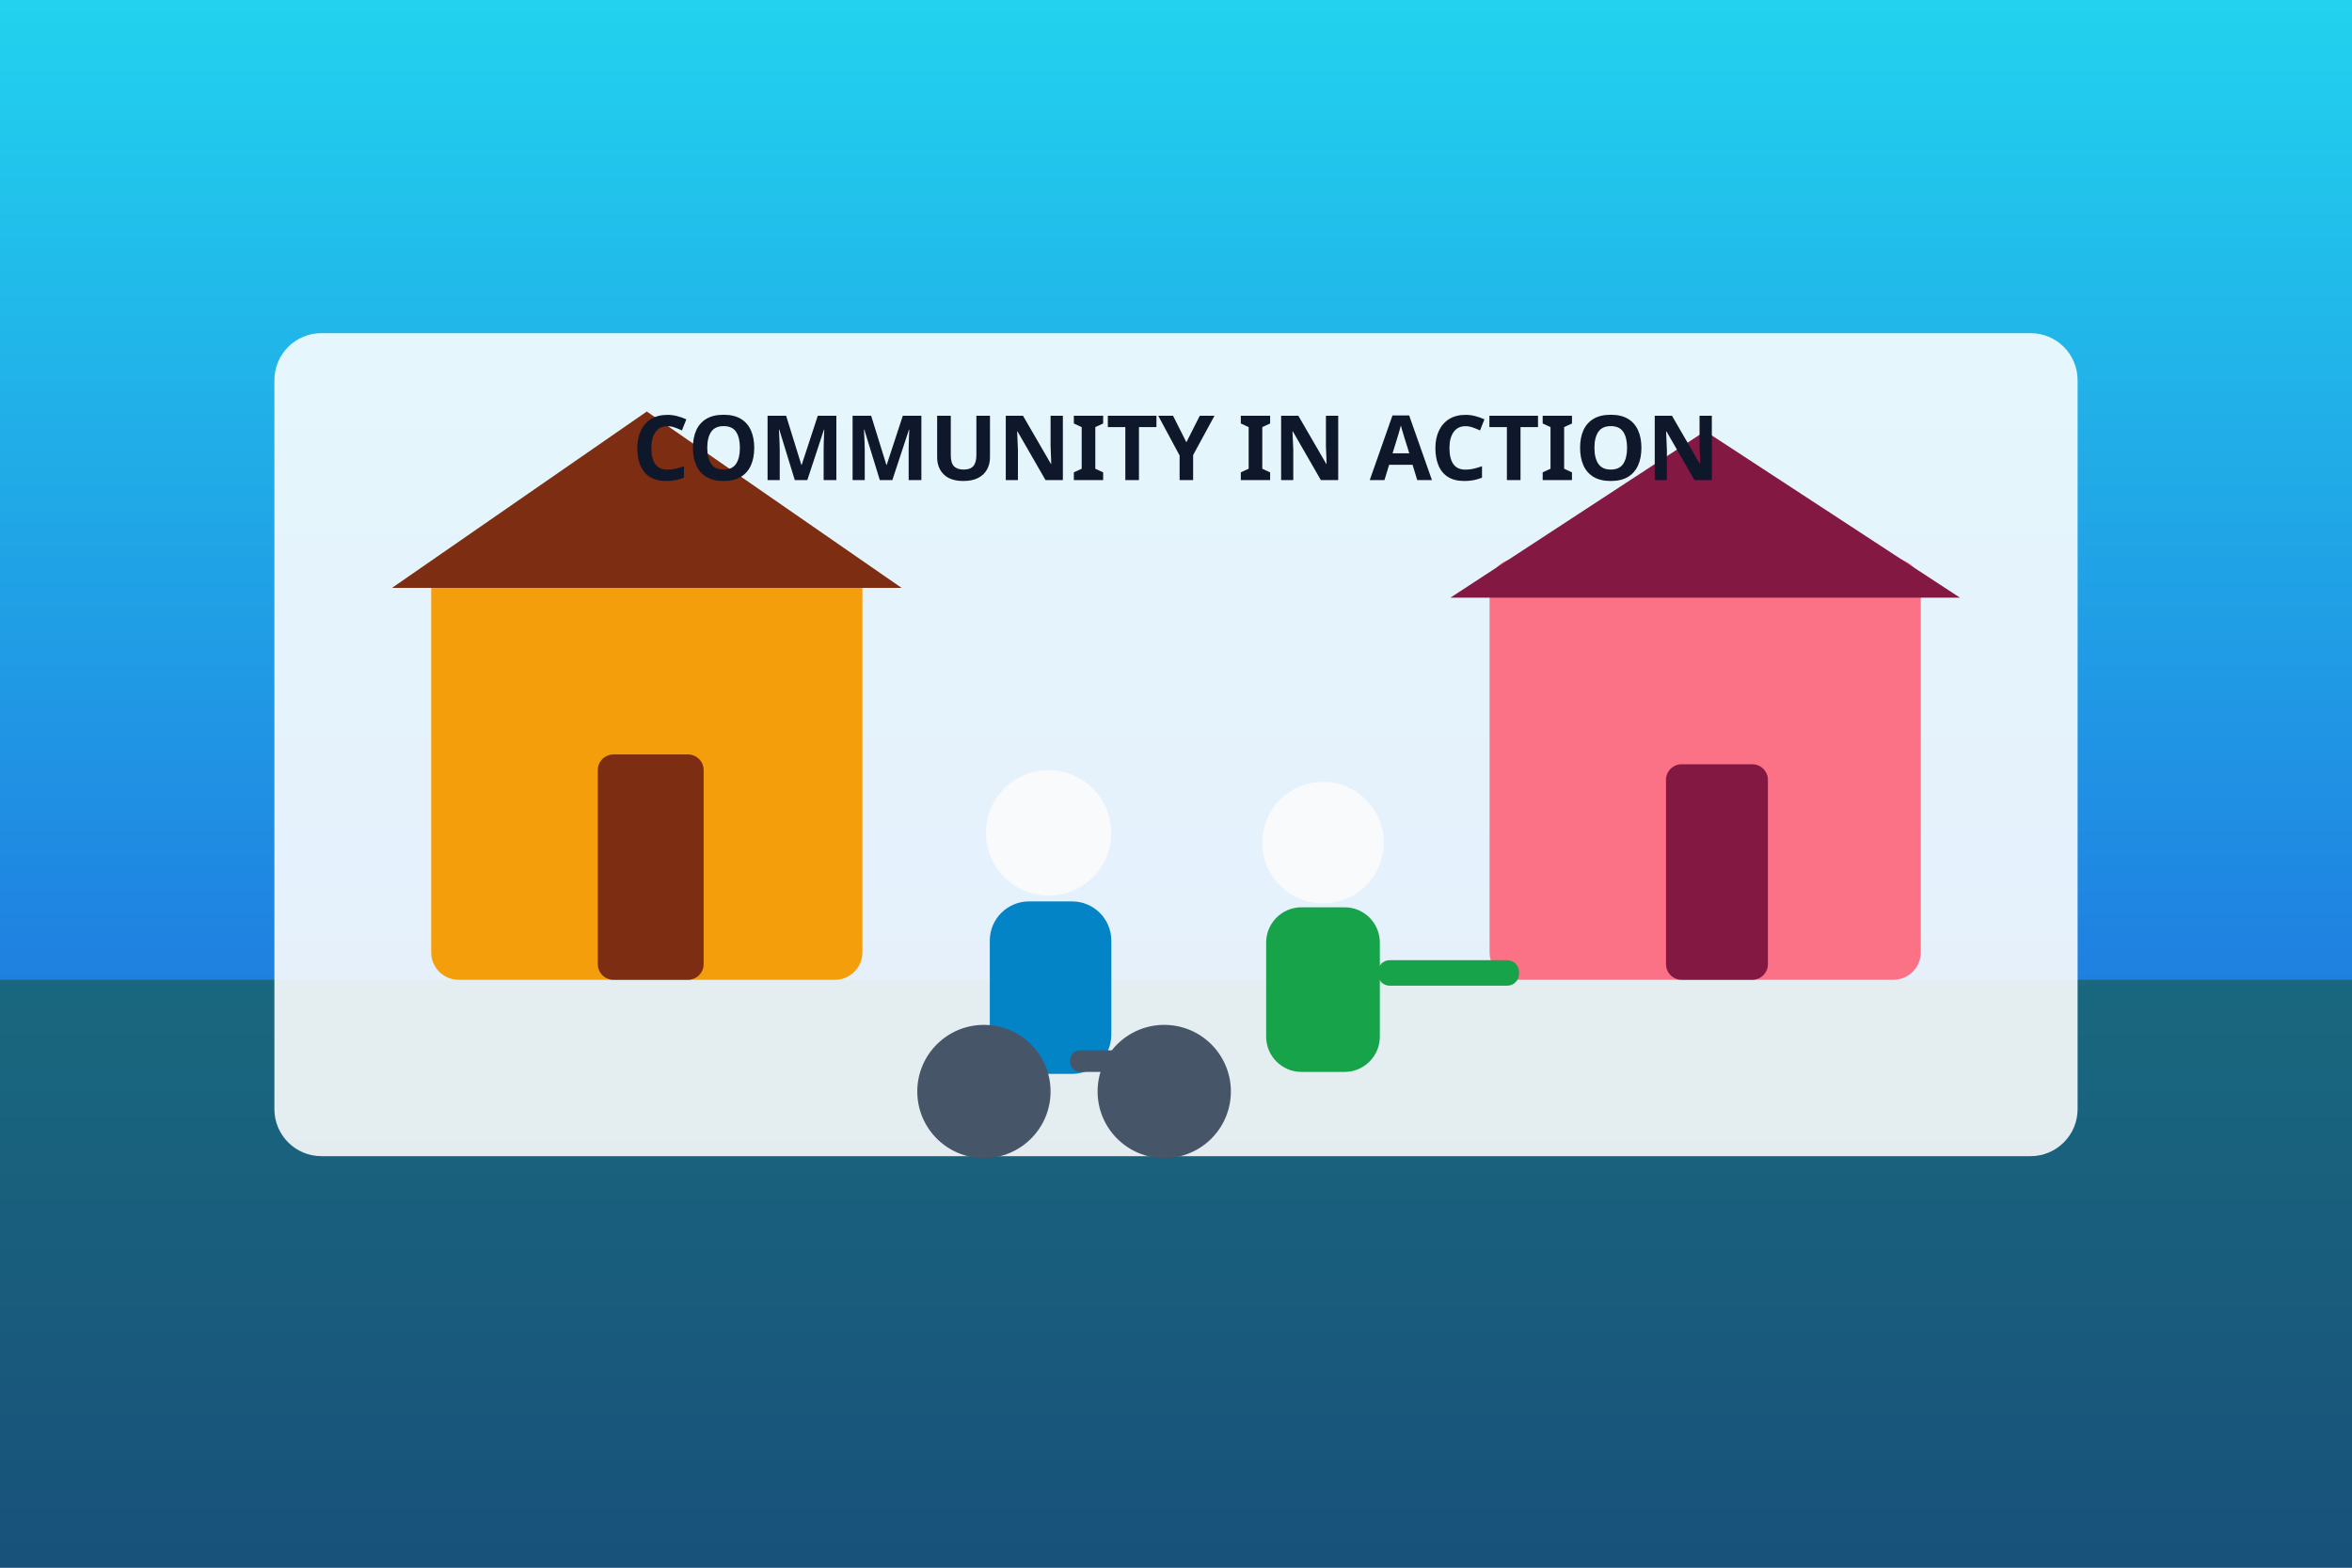
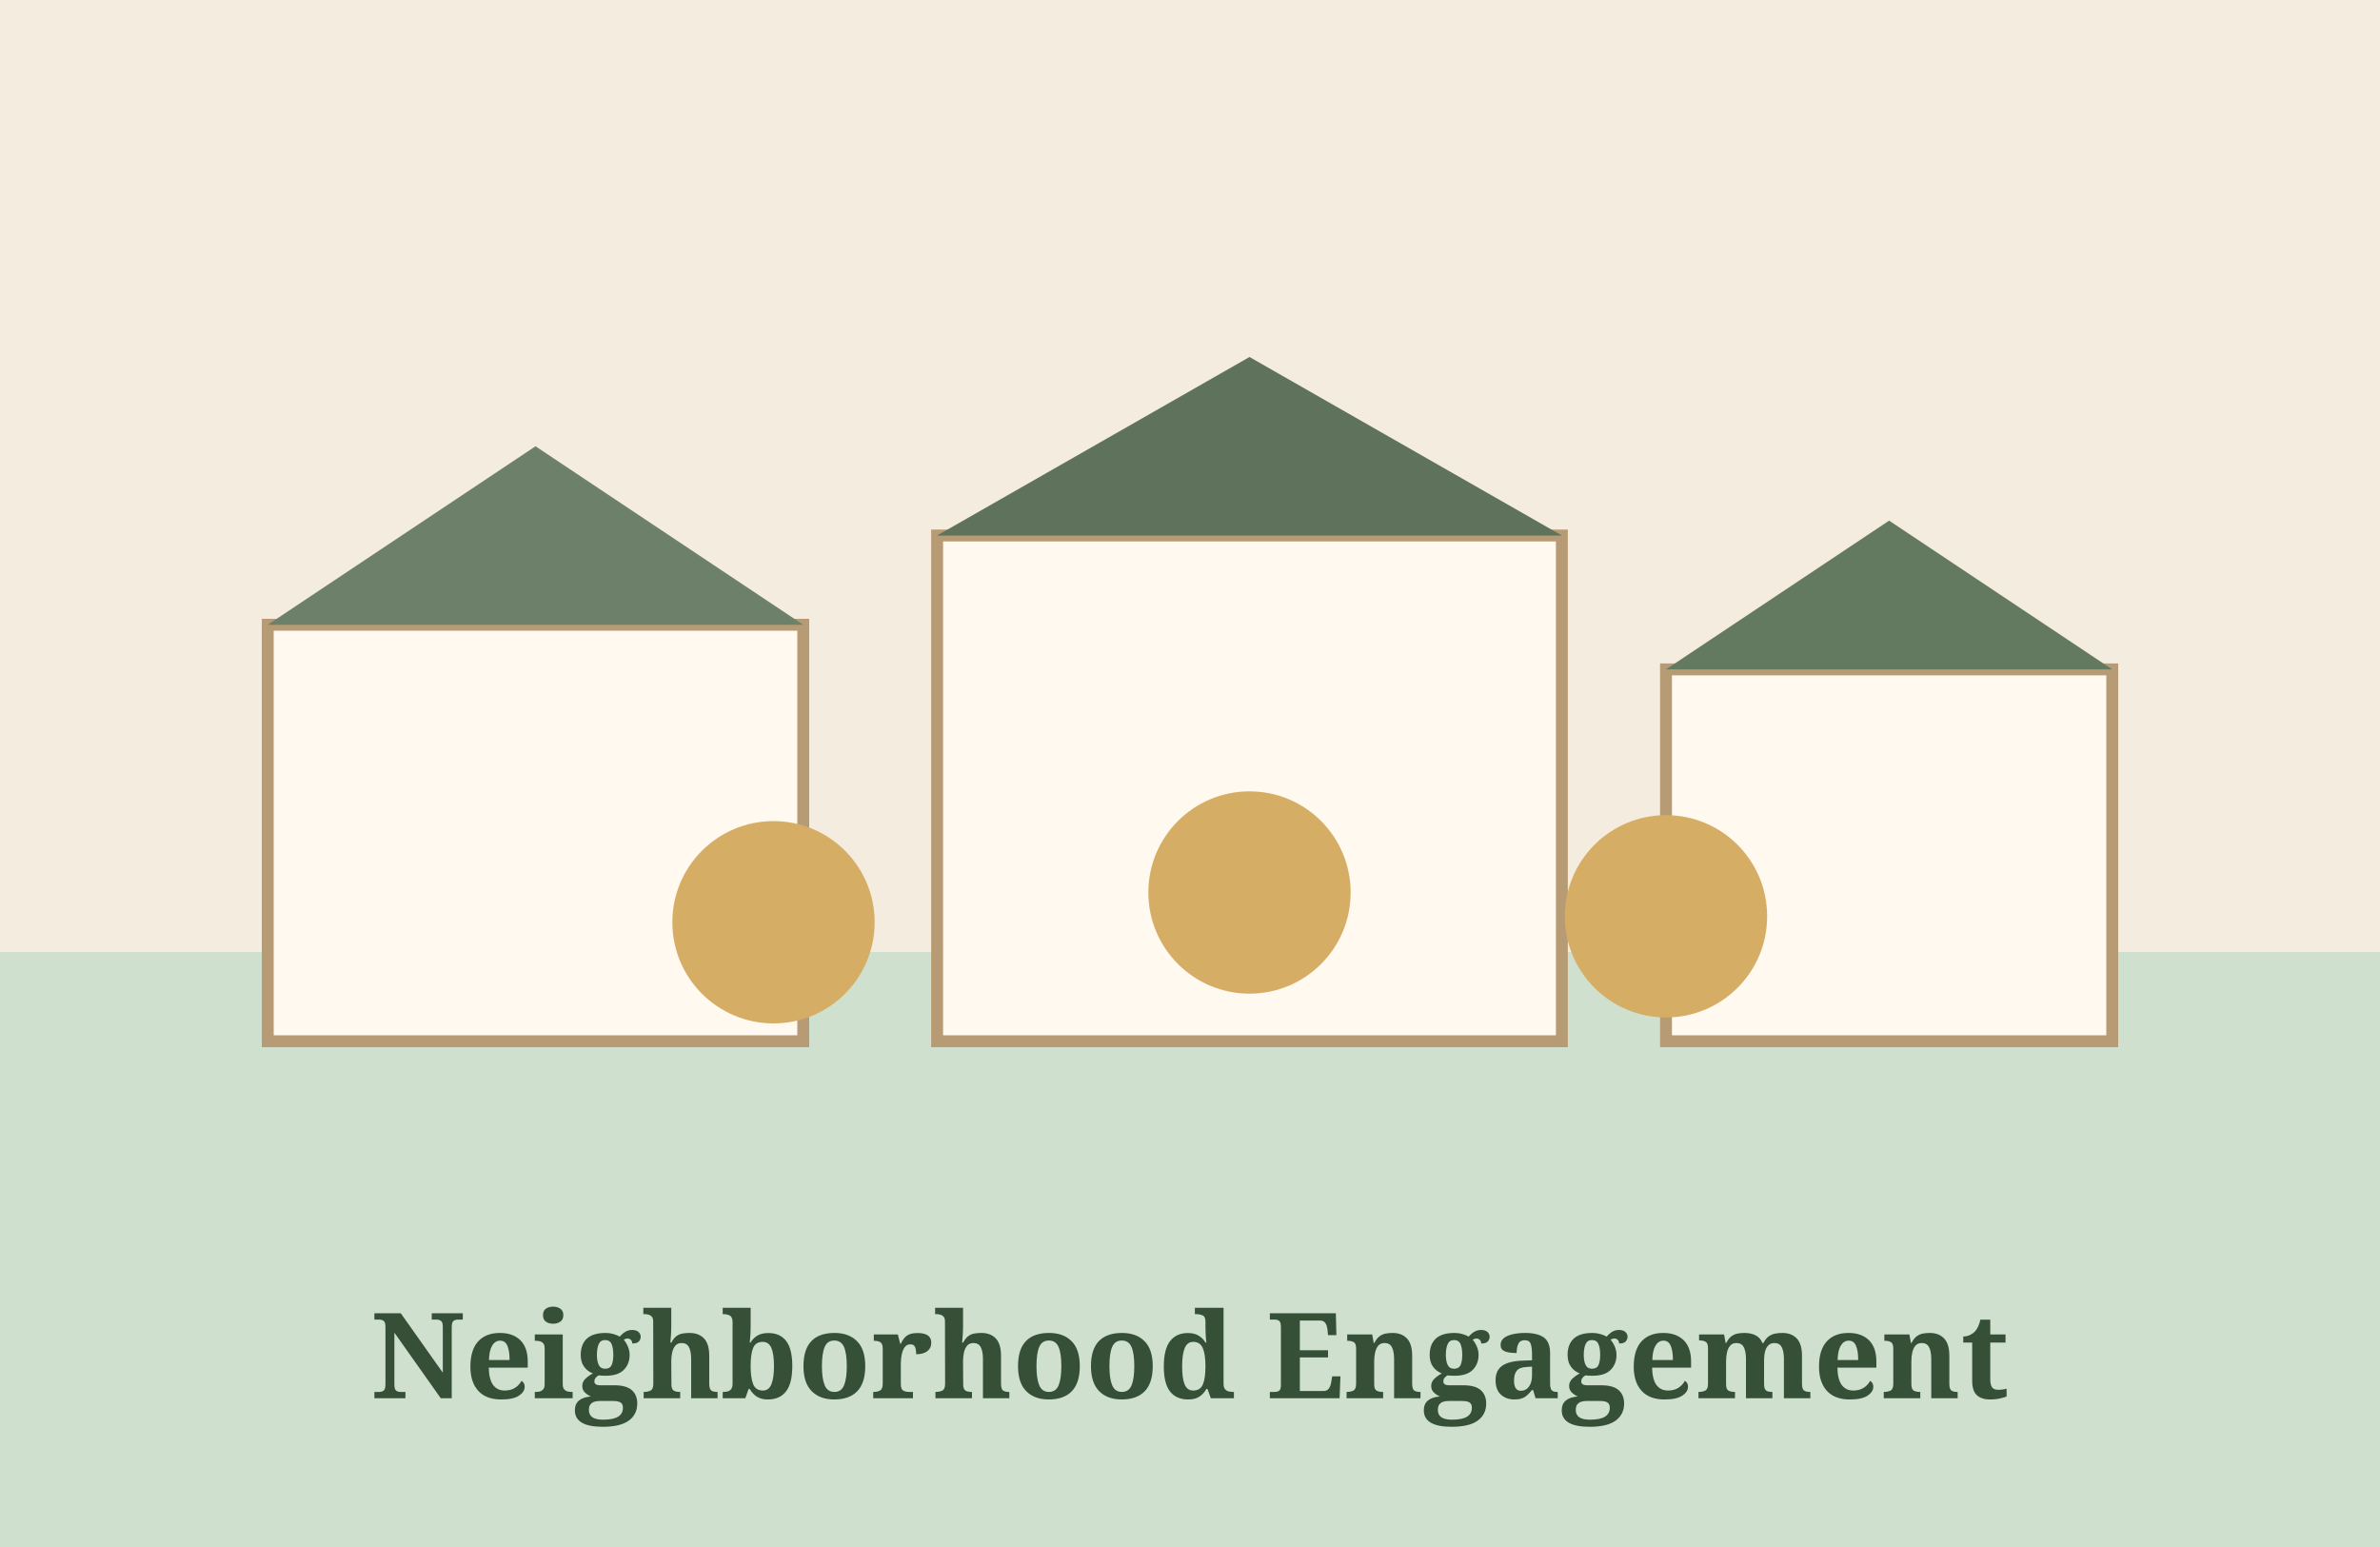
- <svg xmlns="http://www.w3.org/2000/svg" viewBox="0 0 1200 800" role="img" aria-labelledby="title desc">
-   <defs>
-     <linearGradient id="day" x1="0" y1="0" x2="0" y2="1">
-       <stop offset="0%" stop-color="#22d3ee" />
-       <stop offset="100%" stop-color="#1d4ed8" />
-     </linearGradient>
-   </defs>
-   <rect width="1200" height="800" fill="url(#day)" />
-   <rect x="0" y="500" width="1200" height="300" fill="#14532d" opacity="0.55" />
-   <rect x="140" y="170" width="920" height="420" rx="24" fill="#ffffff" opacity="0.88" />
-   <rect x="220" y="280" width="220" height="220" rx="14" fill="#f59e0b" />
-   <polygon points="200,300 330,210 460,300" fill="#7c2d12" />
-   <rect x="305" y="385" width="54" height="115" rx="8" fill="#7c2d12" />
-   <rect x="760" y="285" width="220" height="215" rx="14" fill="#fb7185" />
-   <polygon points="740,305 870,220 1000,305" fill="#831843" />
-   <rect x="850" y="390" width="52" height="110" rx="8" fill="#831843" />
-   <circle cx="535" cy="425" r="32" fill="#f8fafc" />
-   <rect x="505" y="460" width="62" height="88" rx="20" fill="#0284c7" />
-   <circle cx="502" cy="557" r="34" fill="#475569" />
-   <circle cx="594" cy="557" r="34" fill="#475569" />
-   <rect x="546" y="536" width="40" height="11" rx="5" fill="#475569" />
-   <circle cx="675" cy="430" r="31" fill="#f8fafc" />
-   <rect x="646" y="463" width="58" height="84" rx="18" fill="#16a34a" />
-   <rect x="703" y="490" width="72" height="13" rx="6" fill="#16a34a" />
-   <text x="600" y="245" text-anchor="middle" font-family="Segoe UI, Tahoma, sans-serif" font-size="46" font-weight="800" fill="#0f172a">COMMUNITY IN ACTION</text>
+ <svg xmlns="http://www.w3.org/2000/svg" viewBox="0 0 800 520" role="img" aria-labelledby="t d">
+   <rect width="800" height="520" fill="#f4ecdf" />
+   <rect y="320" width="800" height="200" fill="#d0e0cf" />
+   <rect x="90" y="210" width="180" height="140" fill="#fff9ef" stroke="#b69b74" stroke-width="4" />
+   <polygon points="90,210 180,150 270,210" fill="#6d816a" />
+   <rect x="315" y="180" width="210" height="170" fill="#fff9ef" stroke="#b69b74" stroke-width="4" />
+   <polygon points="315,180 420,120 525,180" fill="#5f735c" />
+   <rect x="560" y="225" width="150" height="125" fill="#fff9ef" stroke="#b69b74" stroke-width="4" />
+   <polygon points="560,225 635,175 710,225" fill="#637a60" />
+   <circle cx="260" cy="310" r="34" fill="#d6ad64" />
+   <circle cx="420" cy="300" r="34" fill="#d6ad64" />
+   <circle cx="560" cy="308" r="34" fill="#d6ad64" />
+   <text x="400" y="470" text-anchor="middle" font-size="40" fill="#355037" font-family="Georgia" font-weight="700">Neighborhood Engagement</text>
</svg>
